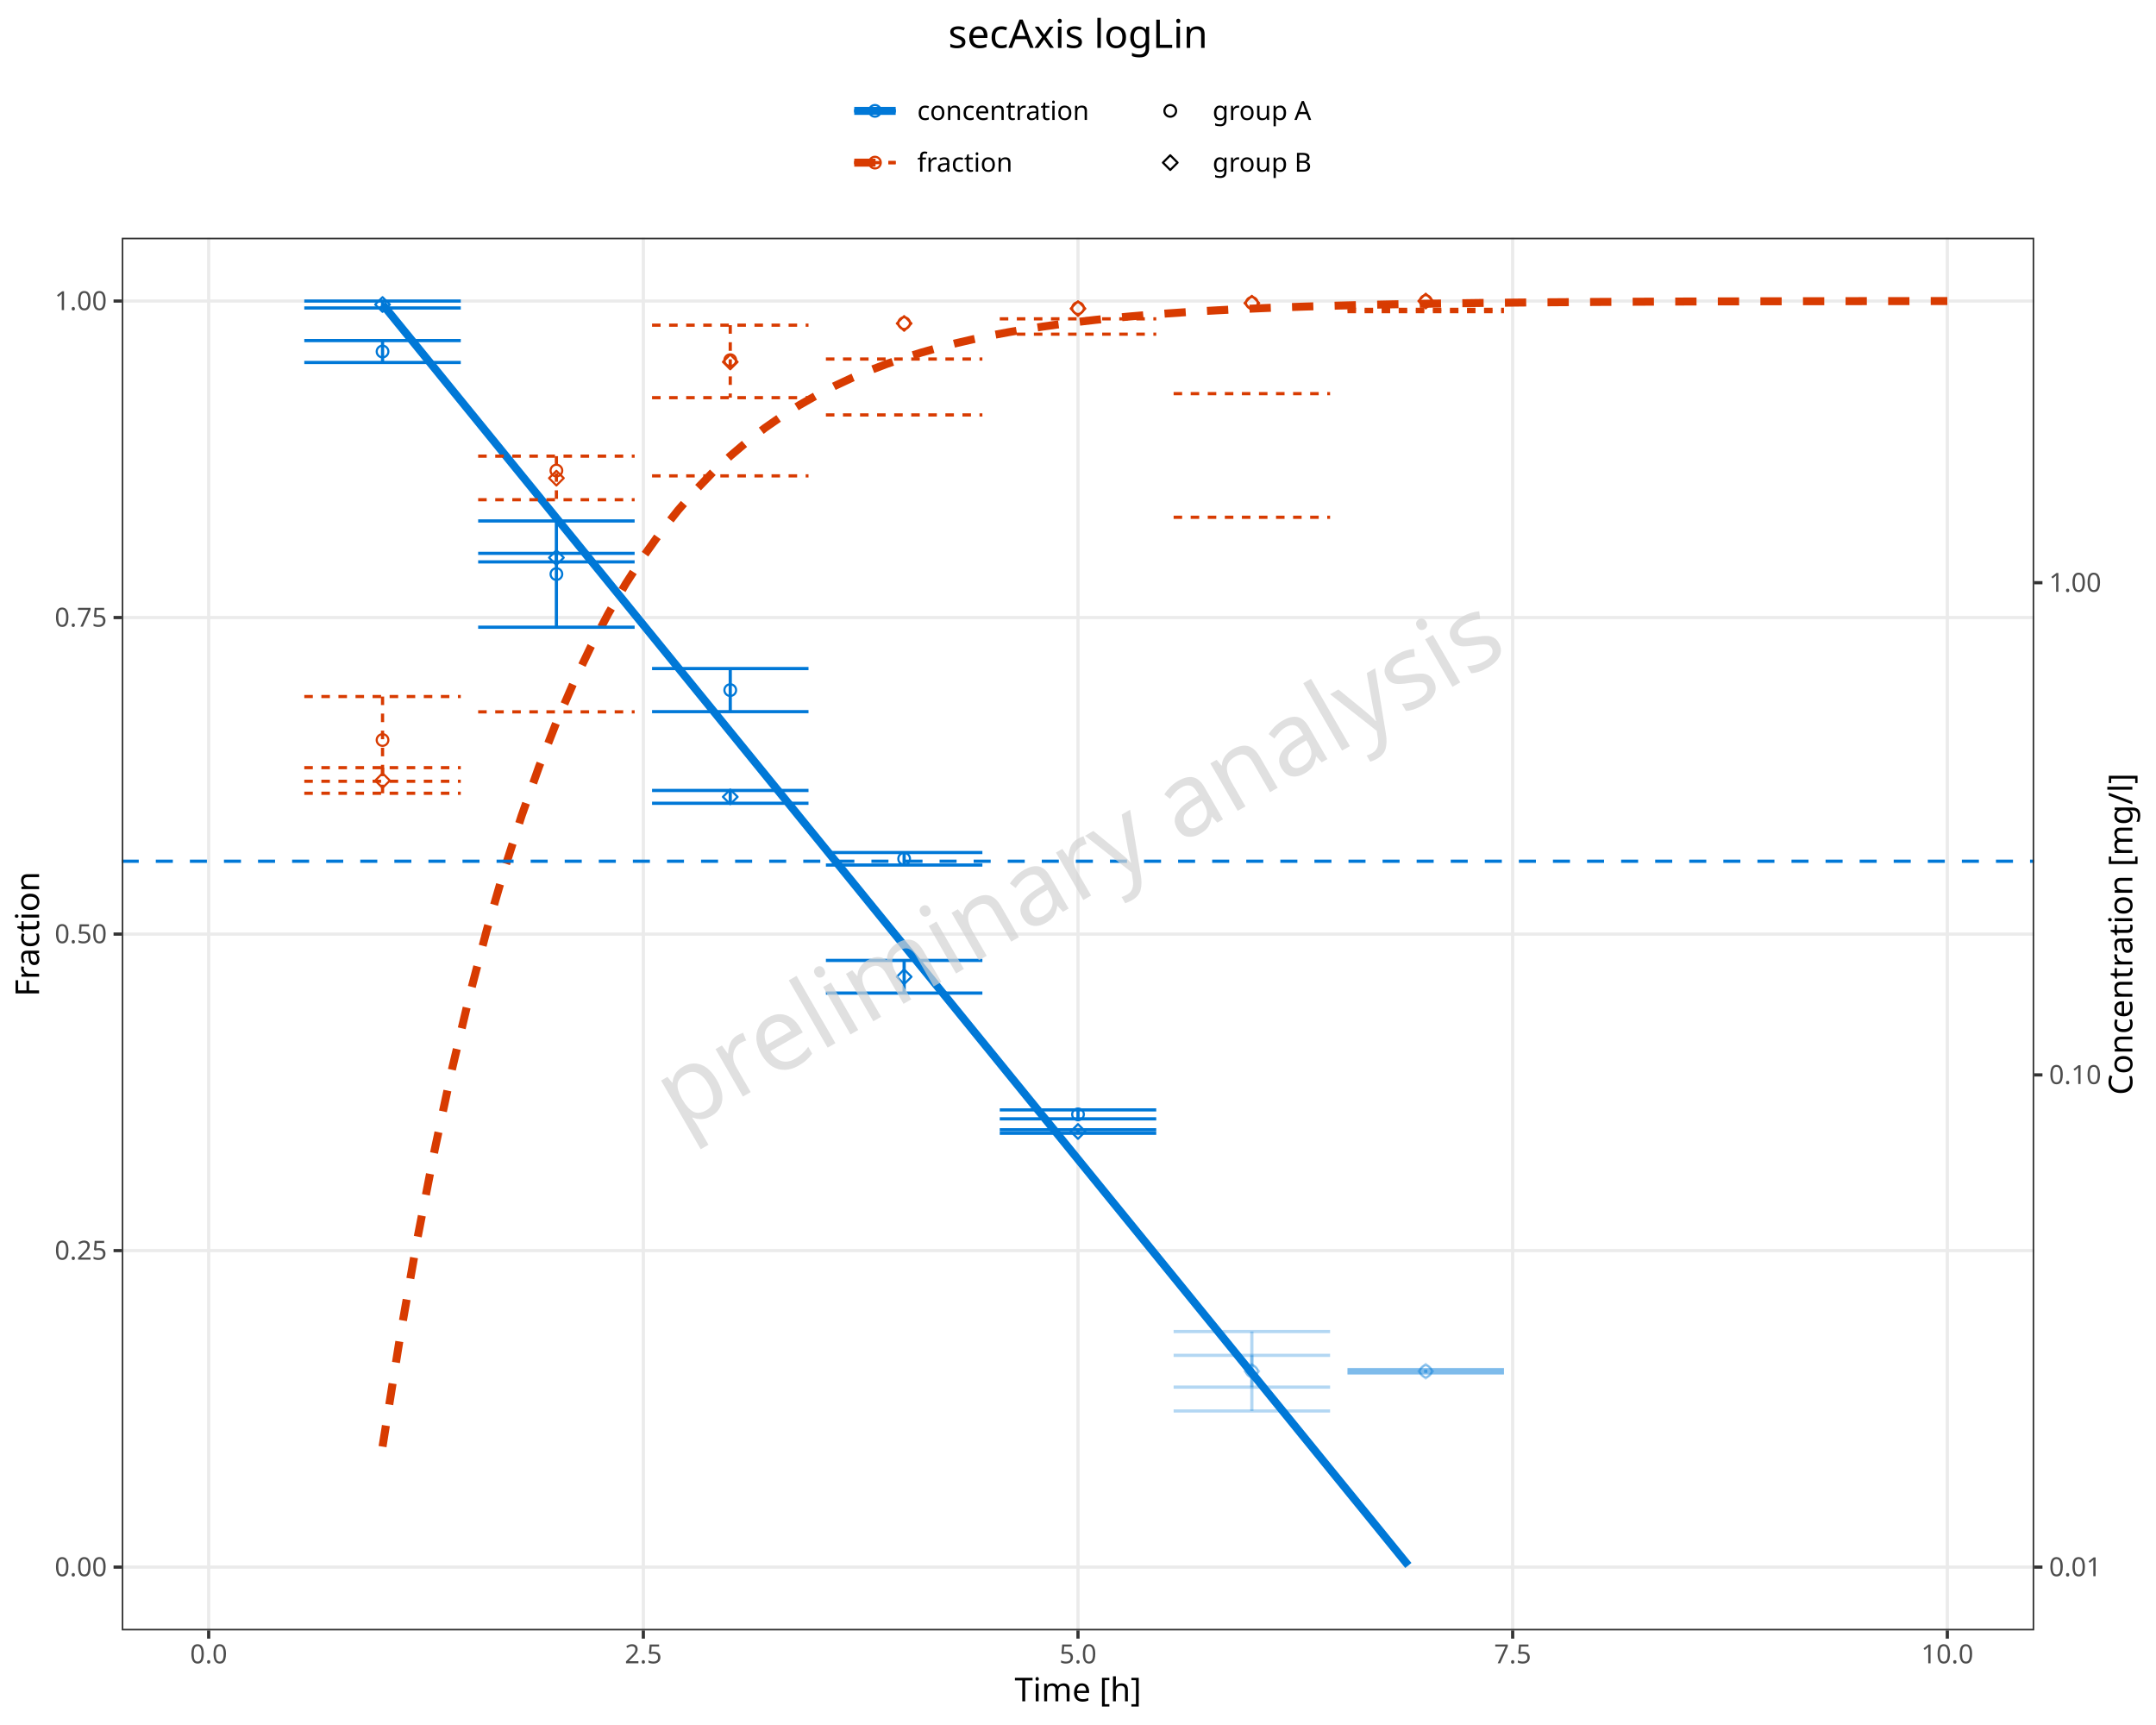
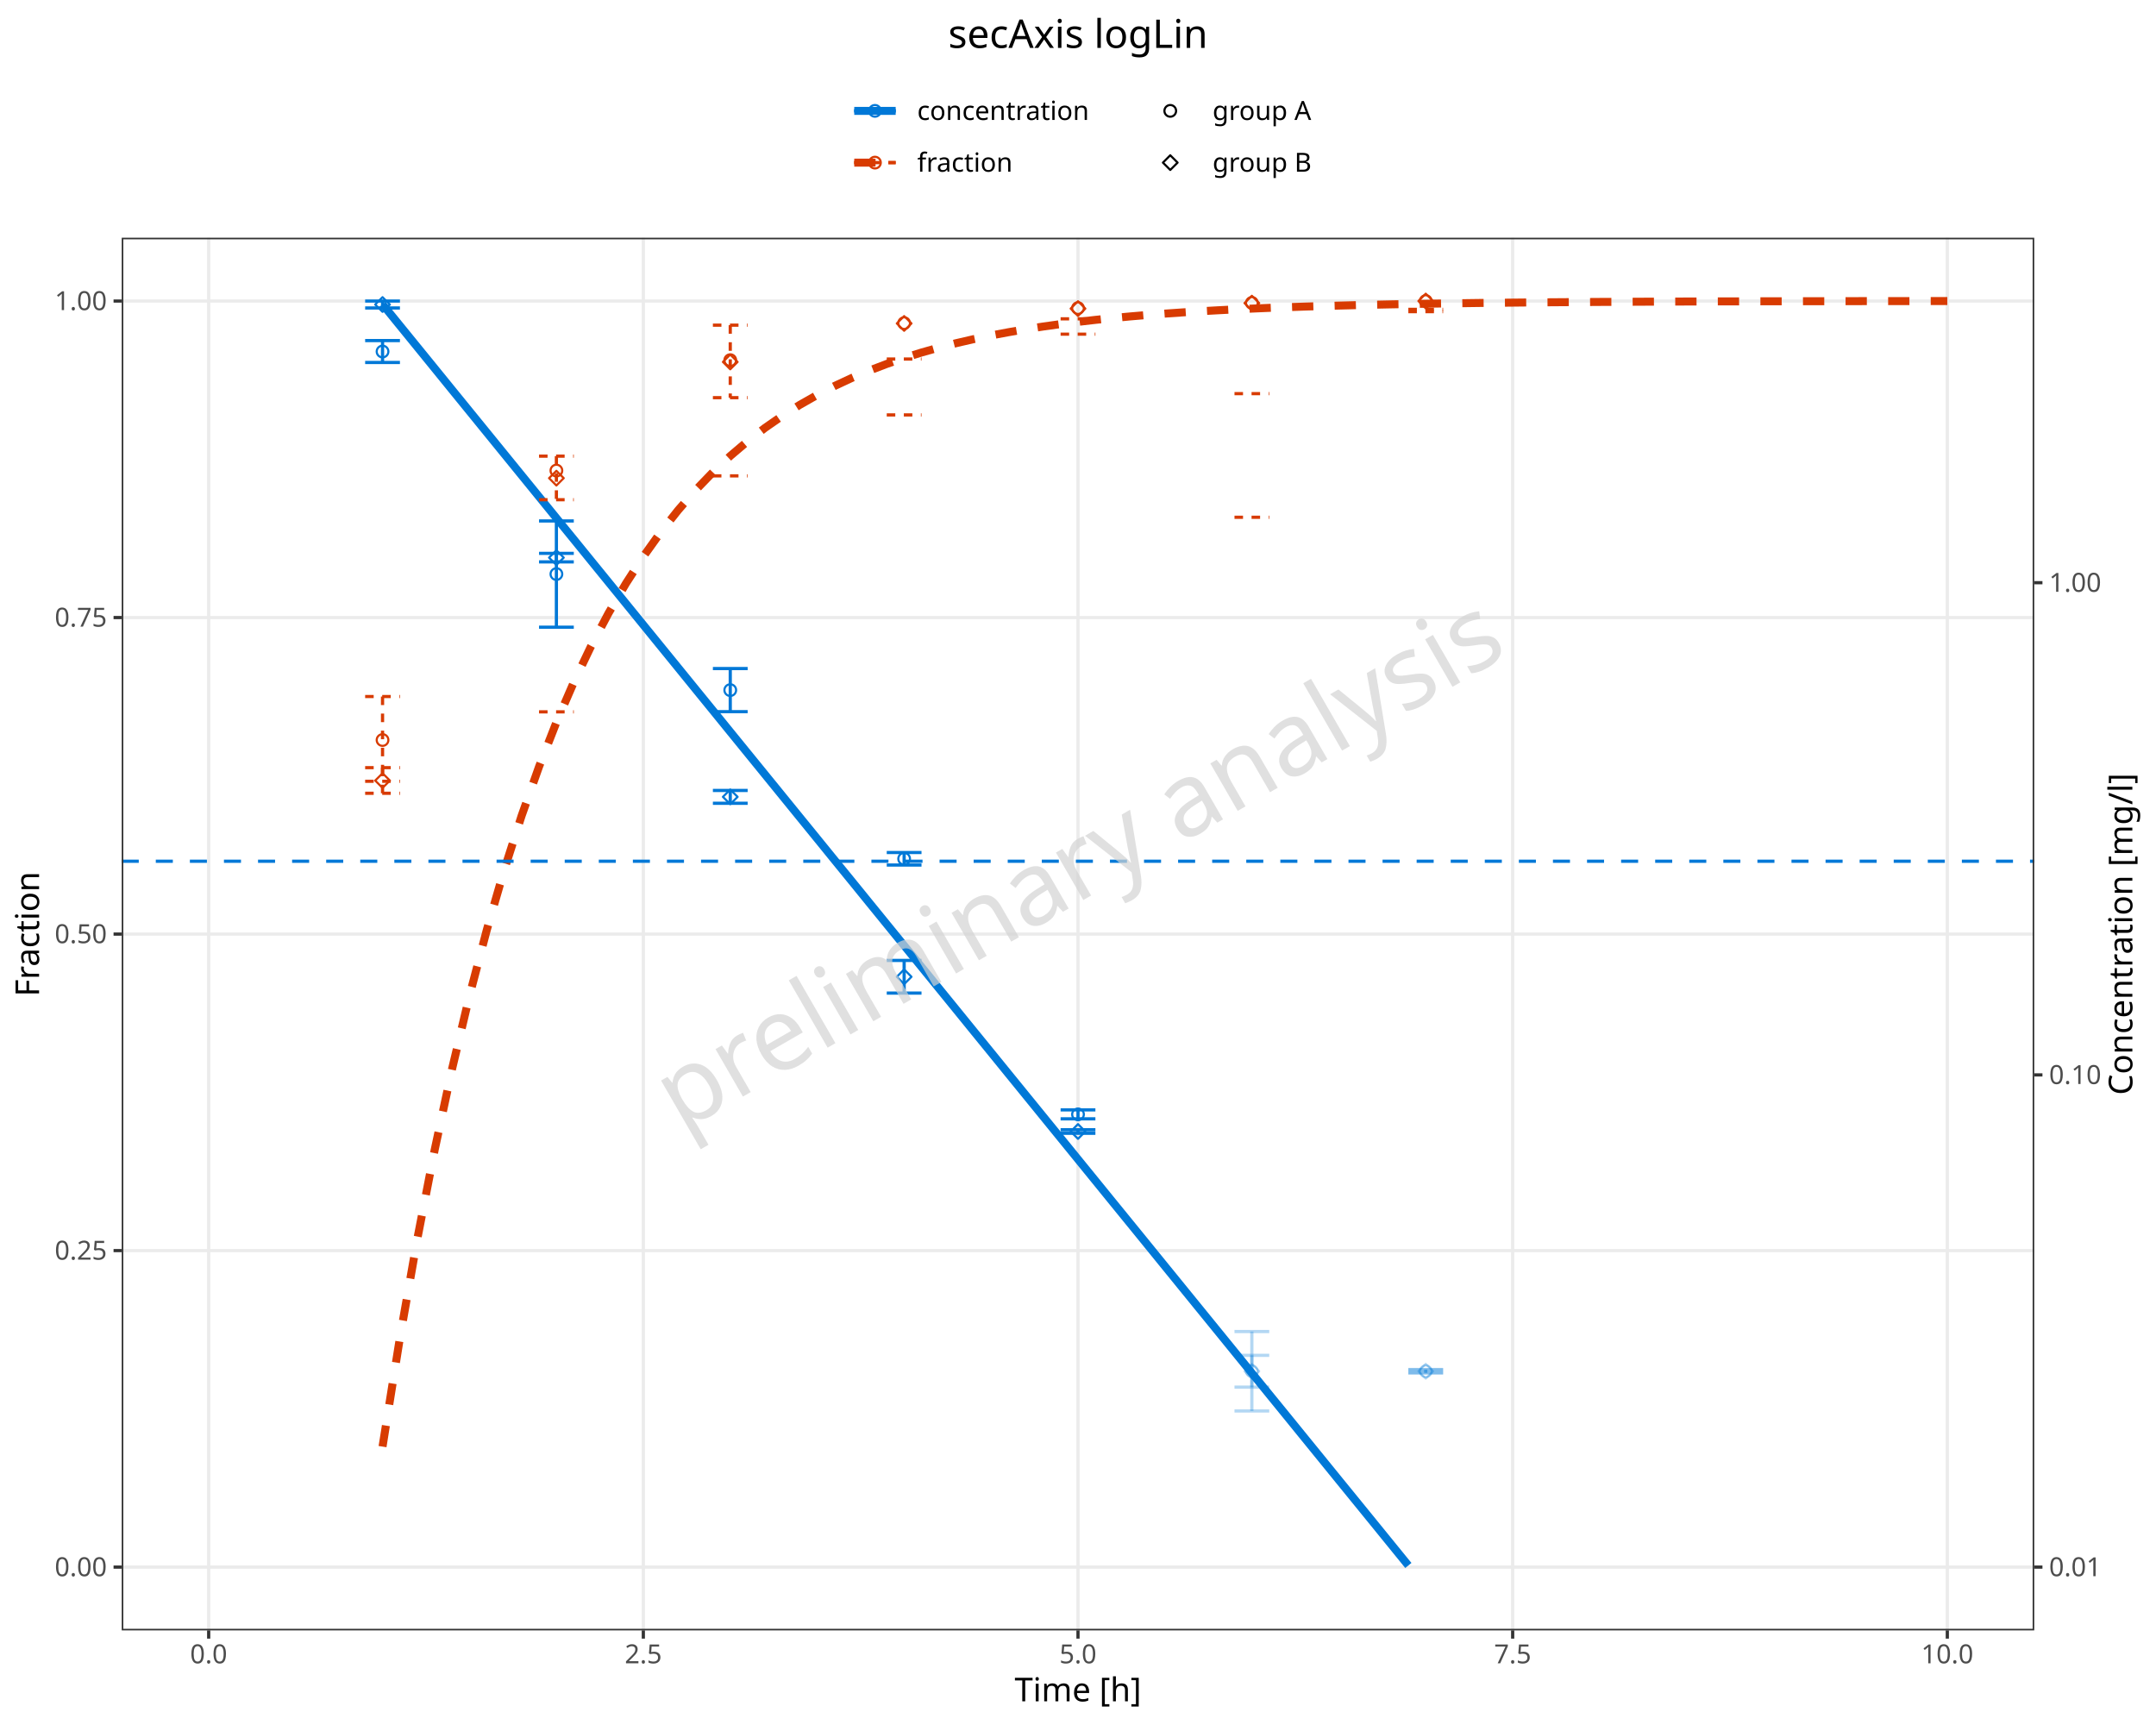
<svg xmlns="http://www.w3.org/2000/svg" class="svglite" data-engine-version="2.0" width="720.00pt" height="576.00pt" viewBox="0 0 720.00 576.00">
  <defs>
    <style type="text/css">
    .svglite line, .svglite polyline, .svglite polygon, .svglite path, .svglite rect, .svglite circle {
      fill: none;
      stroke: #000000;
      stroke-linecap: round;
      stroke-linejoin: round;
      stroke-miterlimit: 10.00;
    }
  </style>
  </defs>
  <rect width="100%" height="100%" style="stroke: none; fill: #FFFFFF;" />
  <defs>
    <clipPath id="cpMC4wMHw3MjAuMDB8MC4wMHw1NzYuMDA=">
      <rect x="0.00" y="0.00" width="720.00" height="576.00" />
    </clipPath>
  </defs>
  <g clip-path="url(#cpMC4wMHw3MjAuMDB8MC4wMHw1NzYuMDA=)">
    <rect x="0" y="0.00" width="720.00" height="576.00" style="stroke-width: 1.07; stroke: #FFFFFF; fill: #FFFFFF;" />
  </g>
  <defs>
    <clipPath id="cpNDAuNjV8Njc5LjM1fDc5LjM4fDU0NC40Mg==">
      <rect x="40.65" y="79.38" width="638.69" height="465.04" />
    </clipPath>
  </defs>
  <g clip-path="url(#cpNDAuNjV8Njc5LjM1fDc5LjM4fDU0NC40Mg==)">
    <rect x="40.65" y="79.38" width="638.69" height="465.04" style="stroke-width: 1.07; stroke: none; fill: #FFFFFF;" />
    <polyline points="40.65,523.28 679.35,523.28 " style="stroke-width: 1.07; stroke: #EBEBEB; stroke-linecap: butt;" />
    <polyline points="40.65,417.59 679.35,417.59 " style="stroke-width: 1.07; stroke: #EBEBEB; stroke-linecap: butt;" />
    <polyline points="40.65,311.90 679.35,311.90 " style="stroke-width: 1.07; stroke: #EBEBEB; stroke-linecap: butt;" />
    <polyline points="40.65,206.21 679.35,206.21 " style="stroke-width: 1.07; stroke: #EBEBEB; stroke-linecap: butt;" />
    <polyline points="40.65,100.52 679.35,100.52 " style="stroke-width: 1.07; stroke: #EBEBEB; stroke-linecap: butt;" />
    <polyline points="69.69,544.42 69.69,79.38 " style="stroke-width: 1.07; stroke: #EBEBEB; stroke-linecap: butt;" />
    <polyline points="214.84,544.42 214.84,79.38 " style="stroke-width: 1.07; stroke: #EBEBEB; stroke-linecap: butt;" />
    <polyline points="360.00,544.42 360.00,79.38 " style="stroke-width: 1.07; stroke: #EBEBEB; stroke-linecap: butt;" />
    <polyline points="505.16,544.42 505.16,79.38 " style="stroke-width: 1.07; stroke: #EBEBEB; stroke-linecap: butt;" />
    <polyline points="650.31,544.42 650.31,79.38 " style="stroke-width: 1.07; stroke: #EBEBEB; stroke-linecap: butt;" />
    <polyline points="127.75,101.61 133.56,108.75 139.36,115.88 145.17,123.02 150.97,130.16 156.78,137.30 162.59,144.44 168.39,151.57 174.20,158.71 180.01,165.85 185.81,172.99 191.62,180.12 197.42,187.26 203.23,194.40 209.04,201.54 214.84,208.67 220.65,215.81 226.46,222.95 232.26,230.09 238.07,237.22 243.87,244.36 249.68,251.50 255.49,258.64 261.29,265.77 267.10,272.91 272.91,280.05 278.71,287.19 284.52,294.32 290.32,301.46 296.13,308.60 301.94,315.74 307.74,322.87 313.55,330.01 319.36,337.15 325.16,344.29 330.97,351.42 336.77,358.56 342.58,365.70 348.39,372.84 354.19,379.97 360.00,387.11 365.81,394.25 371.61,401.39 377.42,408.52 383.23,415.66 389.03,422.80 394.84,429.94 400.64,437.07 406.45,444.21 412.26,451.35 418.06,458.49 423.87,465.63 429.68,472.76 435.48,479.90 441.29,487.04 447.09,494.18 452.90,501.31 458.71,508.45 464.51,515.59 470.32,522.73 " style="stroke-width: 2.67; stroke: #0078D7; stroke-linecap: butt;" />
    <polyline points="127.75,483.04 133.56,446.64 139.36,413.70 145.17,383.89 150.97,356.92 156.78,332.51 162.59,310.43 168.39,290.45 174.20,272.37 180.01,256.01 185.81,241.21 191.62,227.82 197.42,215.70 203.23,204.73 209.04,194.81 214.84,185.84 220.65,177.71 226.46,170.36 232.26,163.71 238.07,157.69 243.87,152.25 249.68,147.32 255.49,142.86 261.29,138.83 267.10,135.18 272.91,131.88 278.71,128.89 284.52,126.18 290.32,123.74 296.13,121.52 301.94,119.52 307.74,117.71 313.55,116.07 319.36,114.58 325.16,113.24 330.97,112.02 336.77,110.93 342.58,109.93 348.39,109.03 354.19,108.22 360.00,107.48 365.81,106.81 371.61,106.21 377.42,105.66 383.23,105.17 389.03,104.72 394.84,104.32 400.64,103.95 406.45,103.62 412.26,103.32 418.06,103.05 423.87,102.80 429.68,102.58 435.48,102.38 441.29,102.20 447.09,102.04 452.90,101.89 458.71,101.75 464.51,101.63 470.32,101.52 476.13,101.42 481.93,101.33 487.74,101.25 493.54,101.17 499.35,101.11 505.16,101.05 510.96,100.99 516.77,100.94 522.58,100.90 528.38,100.86 534.19,100.82 539.99,100.79 545.80,100.76 551.61,100.73 557.41,100.71 563.22,100.68 569.03,100.66 574.83,100.64 580.64,100.63 586.44,100.61 592.25,100.60 598.06,100.59 603.86,100.58 609.67,100.57 615.48,100.56 621.28,100.55 627.09,100.54 632.89,100.54 638.70,100.53 644.51,100.52 650.31,100.52 " style="stroke-width: 2.67; stroke: #D83B01; stroke-dasharray: 7.11,7.11; stroke-linecap: butt;" />
-     <polyline points="101.62,232.58 153.88,232.58 " style="stroke-width: 1.07; stroke: #D83B01; stroke-dasharray: 2.85,2.85; stroke-linecap: butt;" />
+     <polyline points="121.94,232.58 133.56,232.58 " style="stroke-width: 1.07; stroke: #D83B01; stroke-dasharray: 2.85,2.85; stroke-linecap: butt;" />
    <polyline points="127.75,232.58 127.75,260.88 " style="stroke-width: 1.07; stroke: #D83B01; stroke-dasharray: 2.85,2.85; stroke-linecap: butt;" />
-     <polyline points="101.62,260.88 153.88,260.88 " style="stroke-width: 1.07; stroke: #D83B01; stroke-dasharray: 2.85,2.85; stroke-linecap: butt;" />
-     <polyline points="159.68,237.70 211.94,237.70 " style="stroke-width: 1.07; stroke: #D83B01; stroke-dasharray: 2.85,2.85; stroke-linecap: butt;" />
-     <polyline points="217.75,158.90 270.00,158.90 " style="stroke-width: 1.07; stroke: #D83B01; stroke-dasharray: 2.85,2.85; stroke-linecap: butt;" />
-     <polyline points="275.81,119.88 328.07,119.88 " style="stroke-width: 1.07; stroke: #D83B01; stroke-dasharray: 2.85,2.85; stroke-linecap: butt;" />
-     <polyline points="333.87,111.58 386.13,111.58 " style="stroke-width: 1.07; stroke: #D83B01; stroke-dasharray: 2.85,2.85; stroke-linecap: butt;" />
-     <polyline points="391.93,172.72 444.19,172.72 " style="stroke-width: 1.07; stroke: #D83B01; stroke-dasharray: 2.85,2.85; stroke-linecap: butt;" />
-     <polyline points="450.00,103.30 502.25,103.30 " style="stroke-width: 1.07; stroke: #D83B01; stroke-dasharray: 2.85,2.85; stroke-linecap: butt;" />
-     <polyline points="101.62,256.33 153.88,256.33 " style="stroke-width: 1.07; stroke: #D83B01; stroke-dasharray: 2.85,2.85; stroke-linecap: butt;" />
+     <polyline points="121.94,260.88 133.56,260.88 " style="stroke-width: 1.07; stroke: #D83B01; stroke-dasharray: 2.85,2.85; stroke-linecap: butt;" />
+     <polyline points="180.01,237.70 191.62,237.70 " style="stroke-width: 1.07; stroke: #D83B01; stroke-dasharray: 2.85,2.85; stroke-linecap: butt;" />
+     <polyline points="238.07,158.90 249.68,158.90 " style="stroke-width: 1.07; stroke: #D83B01; stroke-dasharray: 2.85,2.85; stroke-linecap: butt;" />
+     <polyline points="296.13,119.88 307.74,119.88 " style="stroke-width: 1.07; stroke: #D83B01; stroke-dasharray: 2.85,2.85; stroke-linecap: butt;" />
+     <polyline points="354.19,111.58 365.81,111.58 " style="stroke-width: 1.07; stroke: #D83B01; stroke-dasharray: 2.85,2.85; stroke-linecap: butt;" />
+     <polyline points="412.26,172.72 423.87,172.72 " style="stroke-width: 1.07; stroke: #D83B01; stroke-dasharray: 2.85,2.85; stroke-linecap: butt;" />
+     <polyline points="470.32,103.30 481.93,103.30 " style="stroke-width: 1.07; stroke: #D83B01; stroke-dasharray: 2.85,2.85; stroke-linecap: butt;" />
+     <polyline points="121.94,256.33 133.56,256.33 " style="stroke-width: 1.07; stroke: #D83B01; stroke-dasharray: 2.85,2.85; stroke-linecap: butt;" />
    <polyline points="127.75,256.33 127.75,264.88 " style="stroke-width: 1.07; stroke: #D83B01; stroke-dasharray: 2.85,2.85; stroke-linecap: butt;" />
-     <polyline points="101.62,264.88 153.88,264.88 " style="stroke-width: 1.07; stroke: #D83B01; stroke-dasharray: 2.85,2.85; stroke-linecap: butt;" />
-     <polyline points="159.68,152.32 211.94,152.32 " style="stroke-width: 1.07; stroke: #D83B01; stroke-dasharray: 2.85,2.85; stroke-linecap: butt;" />
+     <polyline points="121.94,264.88 133.56,264.88 " style="stroke-width: 1.07; stroke: #D83B01; stroke-dasharray: 2.85,2.85; stroke-linecap: butt;" />
+     <polyline points="180.01,152.32 191.62,152.32 " style="stroke-width: 1.07; stroke: #D83B01; stroke-dasharray: 2.85,2.85; stroke-linecap: butt;" />
    <polyline points="185.81,152.32 185.81,166.86 " style="stroke-width: 1.07; stroke: #D83B01; stroke-dasharray: 2.85,2.85; stroke-linecap: butt;" />
-     <polyline points="159.68,166.86 211.94,166.86 " style="stroke-width: 1.07; stroke: #D83B01; stroke-dasharray: 2.85,2.85; stroke-linecap: butt;" />
-     <polyline points="217.75,108.58 270.00,108.58 " style="stroke-width: 1.07; stroke: #D83B01; stroke-dasharray: 2.85,2.85; stroke-linecap: butt;" />
+     <polyline points="180.01,166.86 191.62,166.86 " style="stroke-width: 1.07; stroke: #D83B01; stroke-dasharray: 2.85,2.85; stroke-linecap: butt;" />
+     <polyline points="238.07,108.58 249.68,108.58 " style="stroke-width: 1.07; stroke: #D83B01; stroke-dasharray: 2.85,2.85; stroke-linecap: butt;" />
    <polyline points="243.87,108.58 243.87,132.78 " style="stroke-width: 1.07; stroke: #D83B01; stroke-dasharray: 2.85,2.85; stroke-linecap: butt;" />
-     <polyline points="217.75,132.78 270.00,132.78 " style="stroke-width: 1.07; stroke: #D83B01; stroke-dasharray: 2.85,2.85; stroke-linecap: butt;" />
-     <polyline points="275.81,138.54 328.07,138.54 " style="stroke-width: 1.07; stroke: #D83B01; stroke-dasharray: 2.85,2.85; stroke-linecap: butt;" />
-     <polyline points="333.87,106.47 386.13,106.47 " style="stroke-width: 1.07; stroke: #D83B01; stroke-dasharray: 2.85,2.85; stroke-linecap: butt;" />
-     <polyline points="391.93,131.44 444.19,131.44 " style="stroke-width: 1.07; stroke: #D83B01; stroke-dasharray: 2.85,2.85; stroke-linecap: butt;" />
-     <polyline points="450.00,104.06 502.25,104.06 " style="stroke-width: 1.07; stroke: #D83B01; stroke-dasharray: 2.85,2.85; stroke-linecap: butt;" />
-     <polyline points="101.62,113.72 153.88,113.72 " style="stroke-width: 1.07; stroke: #0078D7; stroke-linecap: butt;" />
+     <polyline points="238.07,132.78 249.68,132.78 " style="stroke-width: 1.07; stroke: #D83B01; stroke-dasharray: 2.85,2.85; stroke-linecap: butt;" />
+     <polyline points="296.13,138.54 307.74,138.54 " style="stroke-width: 1.07; stroke: #D83B01; stroke-dasharray: 2.85,2.85; stroke-linecap: butt;" />
+     <polyline points="354.19,106.47 365.81,106.47 " style="stroke-width: 1.07; stroke: #D83B01; stroke-dasharray: 2.85,2.85; stroke-linecap: butt;" />
+     <polyline points="412.26,131.44 423.87,131.44 " style="stroke-width: 1.07; stroke: #D83B01; stroke-dasharray: 2.85,2.85; stroke-linecap: butt;" />
+     <polyline points="470.32,104.06 481.93,104.06 " style="stroke-width: 1.07; stroke: #D83B01; stroke-dasharray: 2.85,2.85; stroke-linecap: butt;" />
+     <polyline points="121.94,113.72 133.56,113.72 " style="stroke-width: 1.07; stroke: #0078D7; stroke-linecap: butt;" />
    <polyline points="127.75,113.72 127.75,121.03 " style="stroke-width: 1.07; stroke: #0078D7; stroke-linecap: butt;" />
-     <polyline points="101.62,121.03 153.88,121.03 " style="stroke-width: 1.07; stroke: #0078D7; stroke-linecap: butt;" />
-     <polyline points="159.68,173.95 211.94,173.95 " style="stroke-width: 1.07; stroke: #0078D7; stroke-linecap: butt;" />
+     <polyline points="121.94,121.03 133.56,121.03 " style="stroke-width: 1.07; stroke: #0078D7; stroke-linecap: butt;" />
+     <polyline points="180.01,173.95 191.62,173.95 " style="stroke-width: 1.07; stroke: #0078D7; stroke-linecap: butt;" />
    <polyline points="185.81,173.95 185.81,209.43 " style="stroke-width: 1.07; stroke: #0078D7; stroke-linecap: butt;" />
-     <polyline points="159.68,209.43 211.94,209.43 " style="stroke-width: 1.07; stroke: #0078D7; stroke-linecap: butt;" />
-     <polyline points="217.75,223.24 270.00,223.24 " style="stroke-width: 1.07; stroke: #0078D7; stroke-linecap: butt;" />
+     <polyline points="180.01,209.43 191.62,209.43 " style="stroke-width: 1.07; stroke: #0078D7; stroke-linecap: butt;" />
+     <polyline points="238.07,223.24 249.68,223.24 " style="stroke-width: 1.07; stroke: #0078D7; stroke-linecap: butt;" />
    <polyline points="243.87,223.24 243.87,237.63 " style="stroke-width: 1.07; stroke: #0078D7; stroke-linecap: butt;" />
-     <polyline points="217.75,237.63 270.00,237.63 " style="stroke-width: 1.07; stroke: #0078D7; stroke-linecap: butt;" />
-     <polyline points="275.81,284.67 328.07,284.67 " style="stroke-width: 1.07; stroke: #0078D7; stroke-linecap: butt;" />
+     <polyline points="238.07,237.63 249.68,237.63 " style="stroke-width: 1.07; stroke: #0078D7; stroke-linecap: butt;" />
+     <polyline points="296.13,284.67 307.74,284.67 " style="stroke-width: 1.07; stroke: #0078D7; stroke-linecap: butt;" />
    <polyline points="301.94,284.67 301.94,288.85 " style="stroke-width: 1.07; stroke: #0078D7; stroke-linecap: butt;" />
-     <polyline points="275.81,288.85 328.07,288.85 " style="stroke-width: 1.07; stroke: #0078D7; stroke-linecap: butt;" />
-     <polyline points="333.87,370.61 386.13,370.61 " style="stroke-width: 1.07; stroke: #0078D7; stroke-linecap: butt;" />
+     <polyline points="296.13,288.85 307.74,288.85 " style="stroke-width: 1.07; stroke: #0078D7; stroke-linecap: butt;" />
+     <polyline points="354.19,370.61 365.81,370.61 " style="stroke-width: 1.07; stroke: #0078D7; stroke-linecap: butt;" />
    <polyline points="360.00,370.61 360.00,373.59 " style="stroke-width: 1.07; stroke: #0078D7; stroke-linecap: butt;" />
-     <polyline points="333.87,373.59 386.13,373.59 " style="stroke-width: 1.07; stroke: #0078D7; stroke-linecap: butt;" />
-     <polyline points="391.93,444.62 444.19,444.62 " style="stroke-width: 1.07; stroke: #0078D7; stroke-opacity: 0.30; stroke-linecap: butt;" />
+     <polyline points="354.19,373.59 365.81,373.59 " style="stroke-width: 1.07; stroke: #0078D7; stroke-linecap: butt;" />
+     <polyline points="412.26,444.62 423.87,444.62 " style="stroke-width: 1.07; stroke: #0078D7; stroke-opacity: 0.30; stroke-linecap: butt;" />
    <polyline points="418.06,444.62 418.06,471.14 " style="stroke-width: 1.07; stroke: #0078D7; stroke-opacity: 0.30; stroke-linecap: butt;" />
-     <polyline points="391.93,471.14 444.19,471.14 " style="stroke-width: 1.07; stroke: #0078D7; stroke-opacity: 0.30; stroke-linecap: butt;" />
-     <polyline points="450.00,457.41 502.25,457.41 " style="stroke-width: 1.07; stroke: #0078D7; stroke-opacity: 0.30; stroke-linecap: butt;" />
+     <polyline points="412.26,471.14 423.87,471.14 " style="stroke-width: 1.07; stroke: #0078D7; stroke-opacity: 0.30; stroke-linecap: butt;" />
+     <polyline points="470.32,457.41 481.93,457.41 " style="stroke-width: 1.07; stroke: #0078D7; stroke-opacity: 0.30; stroke-linecap: butt;" />
    <polyline points="476.13,457.41 476.13,458.35 " style="stroke-width: 1.07; stroke: #0078D7; stroke-opacity: 0.30; stroke-linecap: butt;" />
-     <polyline points="450.00,458.35 502.25,458.35 " style="stroke-width: 1.07; stroke: #0078D7; stroke-opacity: 0.30; stroke-linecap: butt;" />
-     <polyline points="101.62,100.52 153.88,100.52 " style="stroke-width: 1.07; stroke: #0078D7; stroke-linecap: butt;" />
+     <polyline points="470.32,458.35 481.93,458.35 " style="stroke-width: 1.07; stroke: #0078D7; stroke-opacity: 0.30; stroke-linecap: butt;" />
+     <polyline points="121.94,100.52 133.56,100.52 " style="stroke-width: 1.07; stroke: #0078D7; stroke-linecap: butt;" />
    <polyline points="127.75,100.52 127.75,102.84 " style="stroke-width: 1.07; stroke: #0078D7; stroke-linecap: butt;" />
-     <polyline points="101.62,102.84 153.88,102.84 " style="stroke-width: 1.07; stroke: #0078D7; stroke-linecap: butt;" />
-     <polyline points="159.68,184.77 211.94,184.77 " style="stroke-width: 1.07; stroke: #0078D7; stroke-linecap: butt;" />
+     <polyline points="121.94,102.84 133.56,102.84 " style="stroke-width: 1.07; stroke: #0078D7; stroke-linecap: butt;" />
+     <polyline points="180.01,184.77 191.62,184.77 " style="stroke-width: 1.07; stroke: #0078D7; stroke-linecap: butt;" />
    <polyline points="185.81,184.77 185.81,187.63 " style="stroke-width: 1.07; stroke: #0078D7; stroke-linecap: butt;" />
-     <polyline points="159.68,187.63 211.94,187.63 " style="stroke-width: 1.07; stroke: #0078D7; stroke-linecap: butt;" />
-     <polyline points="217.75,263.94 270.00,263.94 " style="stroke-width: 1.07; stroke: #0078D7; stroke-linecap: butt;" />
+     <polyline points="180.01,187.63 191.62,187.63 " style="stroke-width: 1.07; stroke: #0078D7; stroke-linecap: butt;" />
+     <polyline points="238.07,263.94 249.68,263.94 " style="stroke-width: 1.07; stroke: #0078D7; stroke-linecap: butt;" />
    <polyline points="243.87,263.94 243.87,268.23 " style="stroke-width: 1.07; stroke: #0078D7; stroke-linecap: butt;" />
-     <polyline points="217.75,268.23 270.00,268.23 " style="stroke-width: 1.07; stroke: #0078D7; stroke-linecap: butt;" />
-     <polyline points="275.81,320.70 328.07,320.70 " style="stroke-width: 1.07; stroke: #0078D7; stroke-linecap: butt;" />
+     <polyline points="238.07,268.23 249.68,268.23 " style="stroke-width: 1.07; stroke: #0078D7; stroke-linecap: butt;" />
+     <polyline points="296.13,320.70 307.74,320.70 " style="stroke-width: 1.07; stroke: #0078D7; stroke-linecap: butt;" />
    <polyline points="301.94,320.70 301.94,331.61 " style="stroke-width: 1.07; stroke: #0078D7; stroke-linecap: butt;" />
-     <polyline points="275.81,331.61 328.07,331.61 " style="stroke-width: 1.07; stroke: #0078D7; stroke-linecap: butt;" />
-     <polyline points="333.87,377.24 386.13,377.24 " style="stroke-width: 1.07; stroke: #0078D7; stroke-linecap: butt;" />
+     <polyline points="296.13,331.61 307.74,331.61 " style="stroke-width: 1.07; stroke: #0078D7; stroke-linecap: butt;" />
+     <polyline points="354.19,377.24 365.81,377.24 " style="stroke-width: 1.07; stroke: #0078D7; stroke-linecap: butt;" />
    <polyline points="360.00,377.24 360.00,378.41 " style="stroke-width: 1.07; stroke: #0078D7; stroke-linecap: butt;" />
-     <polyline points="333.87,378.41 386.13,378.41 " style="stroke-width: 1.07; stroke: #0078D7; stroke-linecap: butt;" />
-     <polyline points="391.93,452.57 444.19,452.57 " style="stroke-width: 1.07; stroke: #0078D7; stroke-opacity: 0.30; stroke-linecap: butt;" />
+     <polyline points="354.19,378.41 365.81,378.41 " style="stroke-width: 1.07; stroke: #0078D7; stroke-linecap: butt;" />
+     <polyline points="412.26,452.57 423.87,452.57 " style="stroke-width: 1.07; stroke: #0078D7; stroke-opacity: 0.30; stroke-linecap: butt;" />
    <polyline points="418.06,452.57 418.06,463.18 " style="stroke-width: 1.07; stroke: #0078D7; stroke-opacity: 0.30; stroke-linecap: butt;" />
-     <polyline points="391.93,463.18 444.19,463.18 " style="stroke-width: 1.07; stroke: #0078D7; stroke-opacity: 0.30; stroke-linecap: butt;" />
-     <polyline points="450.00,457.28 502.25,457.28 " style="stroke-width: 1.07; stroke: #0078D7; stroke-opacity: 0.30; stroke-linecap: butt;" />
+     <polyline points="412.26,463.18 423.87,463.18 " style="stroke-width: 1.07; stroke: #0078D7; stroke-opacity: 0.30; stroke-linecap: butt;" />
+     <polyline points="470.32,457.28 481.93,457.28 " style="stroke-width: 1.07; stroke: #0078D7; stroke-opacity: 0.30; stroke-linecap: butt;" />
    <polyline points="476.13,457.28 476.13,458.48 " style="stroke-width: 1.07; stroke: #0078D7; stroke-opacity: 0.30; stroke-linecap: butt;" />
-     <polyline points="450.00,458.48 502.25,458.48 " style="stroke-width: 1.07; stroke: #0078D7; stroke-opacity: 0.30; stroke-linecap: butt;" />
+     <polyline points="470.32,458.48 481.93,458.48 " style="stroke-width: 1.07; stroke: #0078D7; stroke-opacity: 0.30; stroke-linecap: butt;" />
    <circle cx="127.75" cy="247.10" r="1.95" style="stroke-width: 0.71; stroke: #D83B01;" />
    <circle cx="185.81" cy="157.13" r="1.95" style="stroke-width: 0.71; stroke: #D83B01;" />
    <circle cx="243.87" cy="120.26" r="1.95" style="stroke-width: 0.71; stroke: #D83B01;" />
    <circle cx="301.94" cy="107.90" r="1.95" style="stroke-width: 0.71; stroke: #D83B01;" />
    <circle cx="360.00" cy="102.88" r="1.95" style="stroke-width: 0.71; stroke: #D83B01;" />
    <circle cx="418.06" cy="101.14" r="1.95" style="stroke-width: 0.71; stroke: #D83B01;" />
    <circle cx="476.13" cy="100.52" r="1.95" style="stroke-width: 0.71; stroke: #D83B01;" />
    <polygon points="127.75,263.09 130.20,260.64 127.75,258.19 125.30,260.64 " style="stroke-width: 0.71; stroke: #D83B01; fill: none;" />
    <polygon points="185.81,162.11 188.26,159.66 185.81,157.21 183.36,159.66 " style="stroke-width: 0.71; stroke: #D83B01; fill: none;" />
    <polygon points="243.87,123.31 246.32,120.86 243.87,118.41 241.42,120.86 " style="stroke-width: 0.71; stroke: #D83B01; fill: none;" />
    <polygon points="301.94,110.45 304.39,108.00 301.94,105.55 299.49,108.00 " style="stroke-width: 0.71; stroke: #D83B01; fill: none;" />
    <polygon points="360.00,105.49 362.45,103.04 360.00,100.59 357.55,103.04 " style="stroke-width: 0.71; stroke: #D83B01; fill: none;" />
    <polygon points="418.06,103.67 420.51,101.22 418.06,98.77 415.61,101.22 " style="stroke-width: 0.71; stroke: #D83B01; fill: none;" />
    <polygon points="476.13,102.97 478.58,100.52 476.13,98.07 473.68,100.52 " style="stroke-width: 0.71; stroke: #D83B01; fill: none;" />
    <circle cx="127.75" cy="117.38" r="1.95" style="stroke-width: 0.71; stroke: #0078D7;" />
    <circle cx="185.81" cy="191.69" r="1.95" style="stroke-width: 0.71; stroke: #0078D7;" />
    <circle cx="243.87" cy="230.44" r="1.95" style="stroke-width: 0.71; stroke: #0078D7;" />
    <circle cx="301.94" cy="286.76" r="1.95" style="stroke-width: 0.71; stroke: #0078D7;" />
    <circle cx="360.00" cy="372.10" r="1.95" style="stroke-width: 0.71; stroke: #0078D7;" />
    <circle cx="418.06" cy="457.88" r="1.95" style="stroke-width: 0.71; stroke: #0078D7; stroke-opacity: 0.30;" />
    <circle cx="476.13" cy="457.88" r="1.95" style="stroke-width: 0.71; stroke: #0078D7; stroke-opacity: 0.30;" />
    <polygon points="127.75,104.13 130.20,101.68 127.75,99.23 125.30,101.68 " style="stroke-width: 0.71; stroke: #0078D7; fill: none;" />
    <polygon points="185.81,188.65 188.26,186.20 185.81,183.75 183.36,186.20 " style="stroke-width: 0.71; stroke: #0078D7; fill: none;" />
    <polygon points="243.87,268.53 246.32,266.08 243.87,263.64 241.42,266.08 " style="stroke-width: 0.71; stroke: #0078D7; fill: none;" />
    <polygon points="301.94,328.61 304.39,326.16 301.94,323.71 299.49,326.16 " style="stroke-width: 0.71; stroke: #0078D7; fill: none;" />
    <polygon points="360.00,380.27 362.45,377.82 360.00,375.37 357.55,377.82 " style="stroke-width: 0.71; stroke: #0078D7; fill: none;" />
    <polygon points="418.06,460.33 420.51,457.88 418.06,455.43 415.61,457.88 " style="stroke-width: 0.71; stroke: #0078D7; stroke-opacity: 0.30; fill: none;" />
    <polygon points="476.13,460.33 478.58,457.88 476.13,455.43 473.68,457.88 " style="stroke-width: 0.71; stroke: #0078D7; stroke-opacity: 0.30; fill: none;" />
    <line x1="40.65" y1="287.58" x2="679.35" y2="287.58" style="stroke-width: 1.07; stroke: #0078D7; stroke-dasharray: 5.69,5.69; stroke-linecap: butt;" />
    <rect x="40.65" y="79.38" width="638.69" height="465.04" style="stroke-width: 1.07; stroke: #333333;" />
  </g>
  <g clip-path="url(#cpMC4wMHw3MjAuMDB8MC4wMHw1NzYuMDA=)">
    <text x="35.72" y="526.31" text-anchor="end" style="font-size: 8.80px; fill: #4D4D4D; font-family: sans;" textLength="17.13px" lengthAdjust="spacingAndGlyphs">0.00</text>
    <text x="35.72" y="420.62" text-anchor="end" style="font-size: 8.80px; fill: #4D4D4D; font-family: sans;" textLength="17.13px" lengthAdjust="spacingAndGlyphs">0.25</text>
    <text x="35.72" y="314.93" text-anchor="end" style="font-size: 8.80px; fill: #4D4D4D; font-family: sans;" textLength="17.13px" lengthAdjust="spacingAndGlyphs">0.50</text>
    <text x="35.72" y="209.24" text-anchor="end" style="font-size: 8.80px; fill: #4D4D4D; font-family: sans;" textLength="17.13px" lengthAdjust="spacingAndGlyphs">0.75</text>
    <text x="35.72" y="103.55" text-anchor="end" style="font-size: 8.80px; fill: #4D4D4D; font-family: sans;" textLength="17.13px" lengthAdjust="spacingAndGlyphs">1.00</text>
    <polyline points="37.92,523.28 40.65,523.28 " style="stroke-width: 1.07; stroke: #333333; stroke-linecap: butt;" />
    <polyline points="37.92,417.59 40.65,417.59 " style="stroke-width: 1.07; stroke: #333333; stroke-linecap: butt;" />
    <polyline points="37.92,311.90 40.65,311.90 " style="stroke-width: 1.07; stroke: #333333; stroke-linecap: butt;" />
    <polyline points="37.92,206.21 40.65,206.21 " style="stroke-width: 1.07; stroke: #333333; stroke-linecap: butt;" />
    <polyline points="37.92,100.52 40.65,100.52 " style="stroke-width: 1.07; stroke: #333333; stroke-linecap: butt;" />
    <polyline points="682.08,523.28 679.35,523.28 " style="stroke-width: 1.07; stroke: #333333; stroke-linecap: butt;" />
    <polyline points="682.08,358.93 679.35,358.93 " style="stroke-width: 1.07; stroke: #333333; stroke-linecap: butt;" />
    <polyline points="682.08,194.58 679.35,194.58 " style="stroke-width: 1.07; stroke: #333333; stroke-linecap: butt;" />
    <text x="684.28" y="526.31" style="font-size: 8.80px; fill: #4D4D4D; font-family: sans;" textLength="17.13px" lengthAdjust="spacingAndGlyphs">0.01</text>
    <text x="684.28" y="361.96" style="font-size: 8.80px; fill: #4D4D4D; font-family: sans;" textLength="17.13px" lengthAdjust="spacingAndGlyphs">0.10</text>
    <text x="684.28" y="197.61" style="font-size: 8.80px; fill: #4D4D4D; font-family: sans;" textLength="17.13px" lengthAdjust="spacingAndGlyphs">1.00</text>
    <polyline points="69.69,547.16 69.69,544.42 " style="stroke-width: 1.07; stroke: #333333; stroke-linecap: butt;" />
    <polyline points="214.84,547.16 214.84,544.42 " style="stroke-width: 1.07; stroke: #333333; stroke-linecap: butt;" />
    <polyline points="360.00,547.16 360.00,544.42 " style="stroke-width: 1.07; stroke: #333333; stroke-linecap: butt;" />
    <polyline points="505.16,547.16 505.16,544.42 " style="stroke-width: 1.07; stroke: #333333; stroke-linecap: butt;" />
    <polyline points="650.31,547.16 650.31,544.42 " style="stroke-width: 1.07; stroke: #333333; stroke-linecap: butt;" />
    <text x="69.69" y="555.40" text-anchor="middle" style="font-size: 8.80px; fill: #4D4D4D; font-family: sans;" textLength="12.23px" lengthAdjust="spacingAndGlyphs">0.0</text>
    <text x="214.84" y="555.40" text-anchor="middle" style="font-size: 8.80px; fill: #4D4D4D; font-family: sans;" textLength="12.23px" lengthAdjust="spacingAndGlyphs">2.5</text>
    <text x="360.00" y="555.40" text-anchor="middle" style="font-size: 8.80px; fill: #4D4D4D; font-family: sans;" textLength="12.23px" lengthAdjust="spacingAndGlyphs">5.0</text>
    <text x="505.16" y="555.40" text-anchor="middle" style="font-size: 8.80px; fill: #4D4D4D; font-family: sans;" textLength="12.23px" lengthAdjust="spacingAndGlyphs">7.5</text>
    <text x="650.31" y="555.40" text-anchor="middle" style="font-size: 8.80px; fill: #4D4D4D; font-family: sans;" textLength="17.13px" lengthAdjust="spacingAndGlyphs">10.0</text>
    <text x="360.00" y="568.10" text-anchor="middle" style="font-size: 11.00px; font-family: sans;" textLength="39.73px" lengthAdjust="spacingAndGlyphs">Time [h]</text>
    <text transform="translate(13.05,311.90) rotate(-90)" text-anchor="middle" style="font-size: 11.00px; font-family: sans;" textLength="39.74px" lengthAdjust="spacingAndGlyphs">Fraction</text>
    <text transform="translate(712.10,311.90) rotate(-90)" text-anchor="middle" style="font-size: 11.00px; font-family: sans;" textLength="98.45px" lengthAdjust="spacingAndGlyphs">Concentration [mg/l]</text>
    <rect x="278.07" y="22.90" width="87.66" height="45.52" style="stroke-width: 1.07; stroke: none; fill: #FFFFFF;" />
    <rect x="283.55" y="28.38" width="17.28" height="17.28" style="stroke-width: 1.07; stroke: none; fill: #FFFFFF;" />
    <line x1="285.28" y1="37.02" x2="299.11" y2="37.02" style="stroke-width: 2.67; stroke: #0078D7; stroke-linecap: butt;" />
    <line x1="285.28" y1="37.02" x2="299.11" y2="37.02" style="stroke-width: 1.07; stroke: #0078D7; stroke-linecap: butt;" />
    <circle cx="292.19" cy="37.02" r="1.95" style="stroke-width: 0.71; stroke: #0078D7;" />
    <line x1="285.28" y1="37.02" x2="299.11" y2="37.02" style="stroke-width: 1.07; stroke: #0078D7; stroke-dasharray: 5.69,5.69; stroke-linecap: butt;" />
    <rect x="283.55" y="45.66" width="17.28" height="17.28" style="stroke-width: 1.07; stroke: none; fill: #FFFFFF;" />
    <line x1="285.28" y1="54.30" x2="299.11" y2="54.30" style="stroke-width: 2.67; stroke: #D83B01; stroke-dasharray: 7.11,7.11; stroke-linecap: butt;" />
    <line x1="285.28" y1="54.30" x2="299.11" y2="54.30" style="stroke-width: 1.07; stroke: #D83B01; stroke-dasharray: 2.85,2.85; stroke-linecap: butt;" />
    <circle cx="292.19" cy="54.30" r="1.95" style="stroke-width: 0.71; stroke: #D83B01;" />
    <line x1="285.28" y1="54.30" x2="299.11" y2="54.30" style="stroke-width: 1.07; stroke: #D83B01; stroke-dasharray: 5.69,5.69; stroke-linecap: butt;" />
    <text x="306.31" y="40.05" style="font-size: 8.80px; font-family: sans;" textLength="52.84px" lengthAdjust="spacingAndGlyphs">concentration</text>
    <text x="306.31" y="57.33" style="font-size: 8.80px; font-family: sans;" textLength="28.86px" lengthAdjust="spacingAndGlyphs">fraction</text>
    <rect x="376.69" y="22.90" width="65.24" height="45.52" style="stroke-width: 1.07; stroke: none; fill: #FFFFFF;" />
    <rect x="382.17" y="28.38" width="17.28" height="17.28" style="stroke-width: 1.07; stroke: none; fill: #FFFFFF;" />
    <circle cx="390.81" cy="37.02" r="1.95" style="stroke-width: 0.71;" />
    <rect x="382.17" y="45.66" width="17.28" height="17.28" style="stroke-width: 1.07; stroke: none; fill: #FFFFFF;" />
    <polygon points="390.81,56.75 393.26,54.30 390.81,51.85 388.36,54.30 " style="stroke-width: 0.71; fill: none;" />
    <text x="404.93" y="40.05" style="font-size: 8.80px; font-family: sans;" textLength="30.82px" lengthAdjust="spacingAndGlyphs">group A</text>
    <text x="404.93" y="57.33" style="font-size: 8.80px; font-family: sans;" textLength="30.82px" lengthAdjust="spacingAndGlyphs">group B</text>
    <text x="360.00" y="15.99" text-anchor="middle" style="font-size: 13.20px; font-family: sans;" textLength="84.40px" lengthAdjust="spacingAndGlyphs">secAxis logLin</text>
    <text transform="translate(365.87,298.17) rotate(-30)" text-anchor="middle" style="font-size: 34.14px; fill: #D3D3D3; fill-opacity: 0.70; font-family: sans;" textLength="299.85px" lengthAdjust="spacingAndGlyphs">preliminary analysis</text>
  </g>
</svg>
